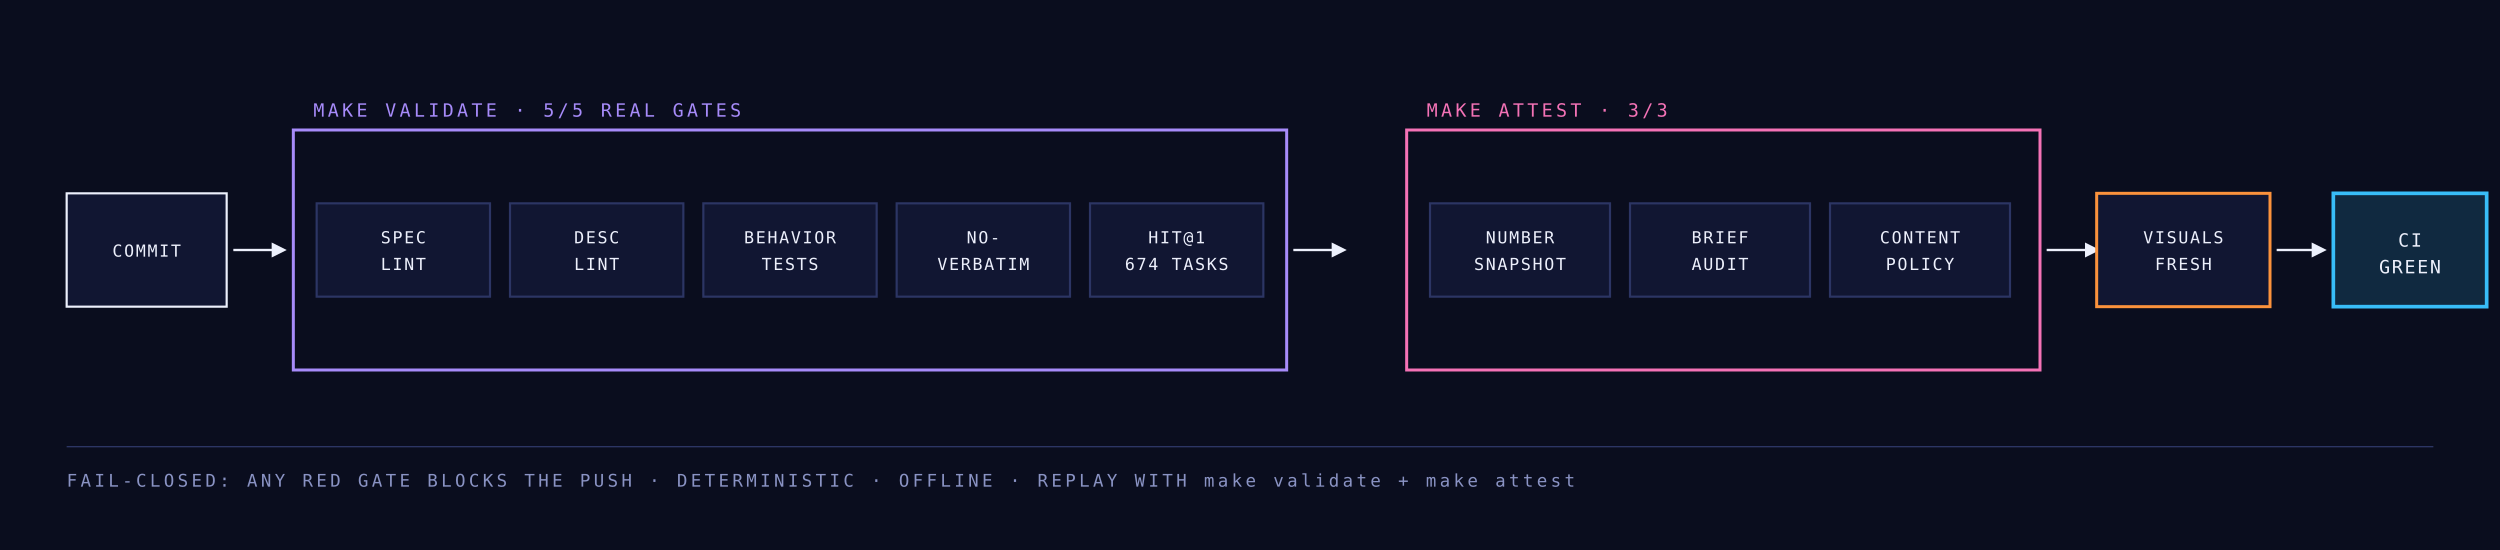
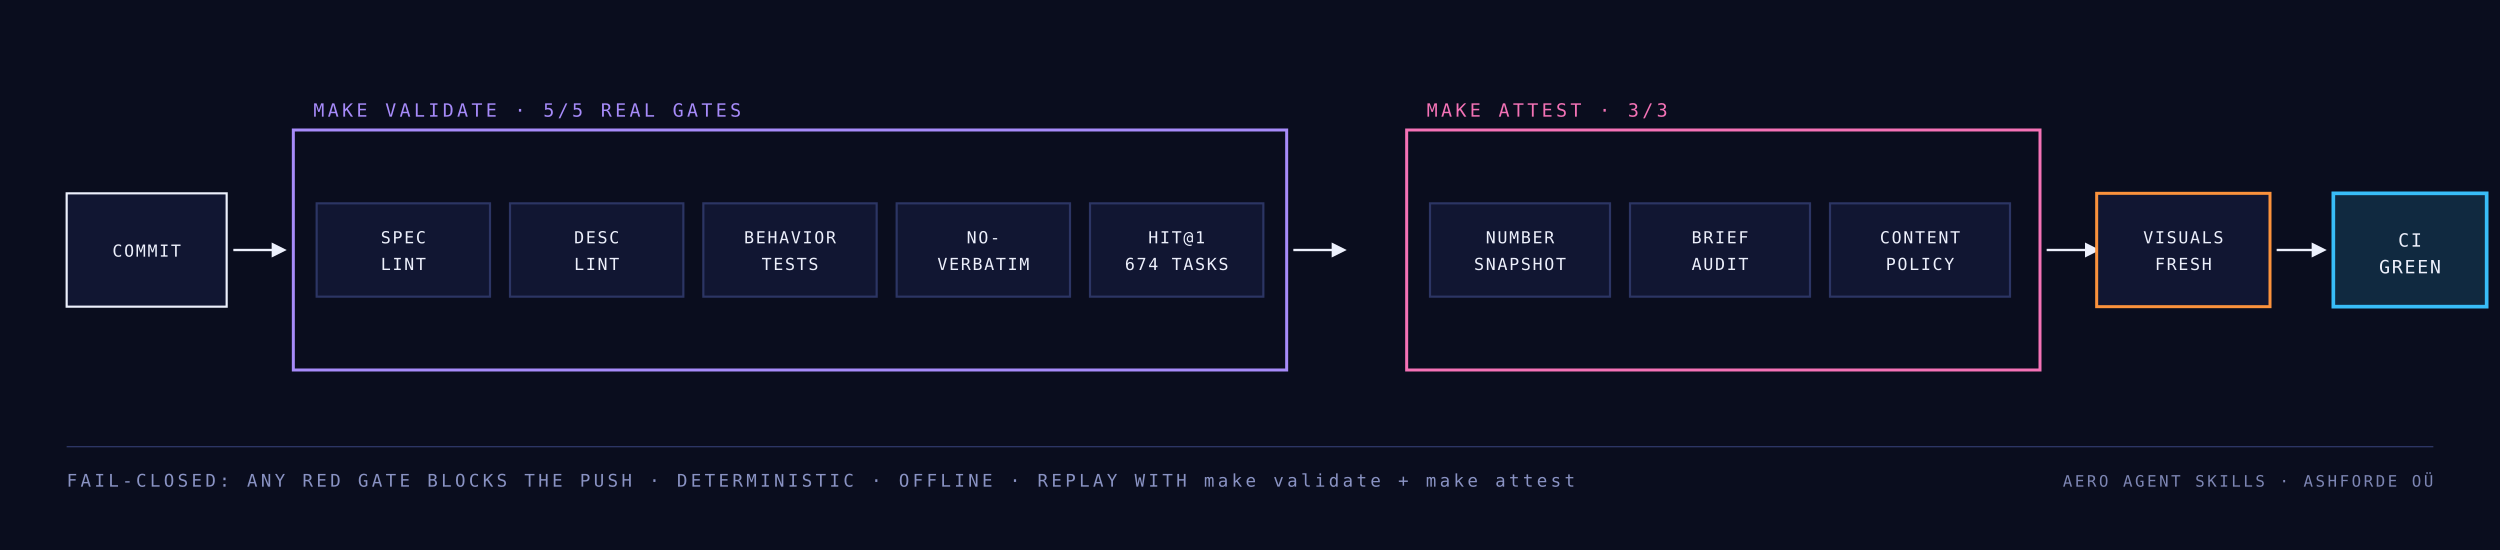
<svg xmlns="http://www.w3.org/2000/svg" width="1500" height="330" viewBox="0 0 1500 330">
  <style>
    .mono { font-family: "JetBrains Mono", "IBM Plex Mono", "Menlo", monospace; }
    .cond { font-family: "Barlow Condensed", "DIN Condensed", "Arial Narrow", sans-serif; font-weight: 700; text-transform: uppercase; }
    .serif { font-family: "Instrument Serif", Georgia, serif; font-style: italic; }
  </style>
  <rect width="1500" height="330" fill="#0a0d1e" />
  <rect x="40.0" y="116.0" width="96" height="68" fill="#111632" stroke="#edf0fc" stroke-width="1.3" />
  <text class="mono" x="88.0" y="154.0" text-anchor="middle" font-size="10" fill="#edf0fc" letter-spacing="1">COMMIT</text>
  <line x1="140.0" y1="150" x2="164.0" y2="150" stroke="#edf0fc" stroke-width="1.4" />
  <path d="M 172.0 150 l -9 -4.5 v 9 Z" fill="#edf0fc" />
  <rect x="176" y="78" width="596" height="144" fill="none" stroke="#a78bfa" stroke-width="1.8" />
  <text class="mono" x="188.0" y="70.0" text-anchor="start" font-size="11" fill="#a78bfa" letter-spacing="2">MAKE VALIDATE · 5/5 REAL GATES</text>
  <rect x="190.0" y="122.0" width="104" height="56" fill="#111632" stroke="#2c3564" stroke-width="1.3" />
  <text class="mono" x="242.0" y="146.0" text-anchor="middle" font-size="10" fill="#edf0fc" letter-spacing="1">SPEC</text>
  <text class="mono" x="242.0" y="162.0" text-anchor="middle" font-size="10" fill="#edf0fc" letter-spacing="1">LINT</text>
  <rect x="306.0" y="122.0" width="104" height="56" fill="#111632" stroke="#2c3564" stroke-width="1.3" />
  <text class="mono" x="358.0" y="146.0" text-anchor="middle" font-size="10" fill="#edf0fc" letter-spacing="1">DESC</text>
  <text class="mono" x="358.0" y="162.0" text-anchor="middle" font-size="10" fill="#edf0fc" letter-spacing="1">LINT</text>
  <rect x="422.0" y="122.0" width="104" height="56" fill="#111632" stroke="#2c3564" stroke-width="1.3" />
  <text class="mono" x="474.0" y="146.0" text-anchor="middle" font-size="10" fill="#edf0fc" letter-spacing="1">BEHAVIOR</text>
  <text class="mono" x="474.0" y="162.0" text-anchor="middle" font-size="10" fill="#edf0fc" letter-spacing="1">TESTS</text>
  <rect x="538.0" y="122.0" width="104" height="56" fill="#111632" stroke="#2c3564" stroke-width="1.3" />
  <text class="mono" x="590.0" y="146.0" text-anchor="middle" font-size="10" fill="#edf0fc" letter-spacing="1">NO-</text>
  <text class="mono" x="590.0" y="162.0" text-anchor="middle" font-size="10" fill="#edf0fc" letter-spacing="1">VERBATIM</text>
  <rect x="654.0" y="122.0" width="104" height="56" fill="#111632" stroke="#2c3564" stroke-width="1.3" />
  <text class="mono" x="706.0" y="146.0" text-anchor="middle" font-size="10" fill="#edf0fc" letter-spacing="1">HIT@1</text>
  <text class="mono" x="706.0" y="162.0" text-anchor="middle" font-size="10" fill="#edf0fc" letter-spacing="1">674 TASKS</text>
  <line x1="776.0" y1="150" x2="800.0" y2="150" stroke="#edf0fc" stroke-width="1.4" />
  <path d="M 808.0 150 l -9 -4.5 v 9 Z" fill="#edf0fc" />
  <rect x="844" y="78" width="380" height="144" fill="none" stroke="#f472b6" stroke-width="1.8" />
  <text class="mono" x="856.0" y="70.0" text-anchor="start" font-size="11" fill="#f472b6" letter-spacing="2">MAKE ATTEST · 3/3</text>
  <rect x="858.0" y="122.0" width="108" height="56" fill="#111632" stroke="#2c3564" stroke-width="1.3" />
  <text class="mono" x="912.0" y="146.0" text-anchor="middle" font-size="10" fill="#edf0fc" letter-spacing="1">NUMBER</text>
  <text class="mono" x="912.0" y="162.0" text-anchor="middle" font-size="10" fill="#edf0fc" letter-spacing="1">SNAPSHOT</text>
  <rect x="978.0" y="122.0" width="108" height="56" fill="#111632" stroke="#2c3564" stroke-width="1.3" />
  <text class="mono" x="1032.0" y="146.0" text-anchor="middle" font-size="10" fill="#edf0fc" letter-spacing="1">BRIEF</text>
  <text class="mono" x="1032.0" y="162.0" text-anchor="middle" font-size="10" fill="#edf0fc" letter-spacing="1">AUDIT</text>
  <rect x="1098.0" y="122.0" width="108" height="56" fill="#111632" stroke="#2c3564" stroke-width="1.3" />
  <text class="mono" x="1152.0" y="146.0" text-anchor="middle" font-size="10" fill="#edf0fc" letter-spacing="1">CONTENT</text>
  <text class="mono" x="1152.0" y="162.0" text-anchor="middle" font-size="10" fill="#edf0fc" letter-spacing="1">POLICY</text>
  <line x1="1228.0" y1="150" x2="1252.0" y2="150" stroke="#edf0fc" stroke-width="1.4" />
  <path d="M 1260.0 150 l -9 -4.5 v 9 Z" fill="#edf0fc" />
  <rect x="1258.0" y="116.0" width="104" height="68" fill="#111632" stroke="#fb923c" stroke-width="1.8" />
  <text class="mono" x="1310.0" y="146.0" text-anchor="middle" font-size="10" fill="#edf0fc" letter-spacing="1">VISUALS</text>
  <text class="mono" x="1310.0" y="162.0" text-anchor="middle" font-size="10" fill="#edf0fc" letter-spacing="1">FRESH</text>
  <line x1="1366.0" y1="150" x2="1388.0" y2="150" stroke="#edf0fc" stroke-width="1.4" />
  <path d="M 1396.0 150 l -9 -4.5 v 9 Z" fill="#edf0fc" />
  <rect x="1400" y="116" width="92" height="68" fill="#38bdf8" fill-opacity="0.16" stroke="#38bdf8" stroke-width="2.2" />
  <text class="mono" x="1446.0" y="148.0" text-anchor="middle" font-size="11" fill="#edf0fc" letter-spacing="1">CI</text>
  <text class="mono" x="1446.0" y="164.0" text-anchor="middle" font-size="11" fill="#edf0fc" letter-spacing="1">GREEN</text>
  <line x1="40" y1="268" x2="1460" y2="268" stroke="#2c3564" stroke-width="0.8" />
  <text class="mono" x="40.0" y="292.0" text-anchor="start" font-size="10.5" fill="#8a93c4" letter-spacing="2">FAIL-CLOSED: ANY RED GATE BLOCKS THE PUSH · DETERMINISTIC · OFFLINE · REPLAY WITH make validate + make attest</text>
+   <text class="mono" x="1460.0" y="292.0" text-anchor="end" font-size="9.5" fill="#8a93c4" letter-spacing="1.5" opacity="0.9">AERO AGENT SKILLS · ASHFORDE OÜ</text>
</svg>
